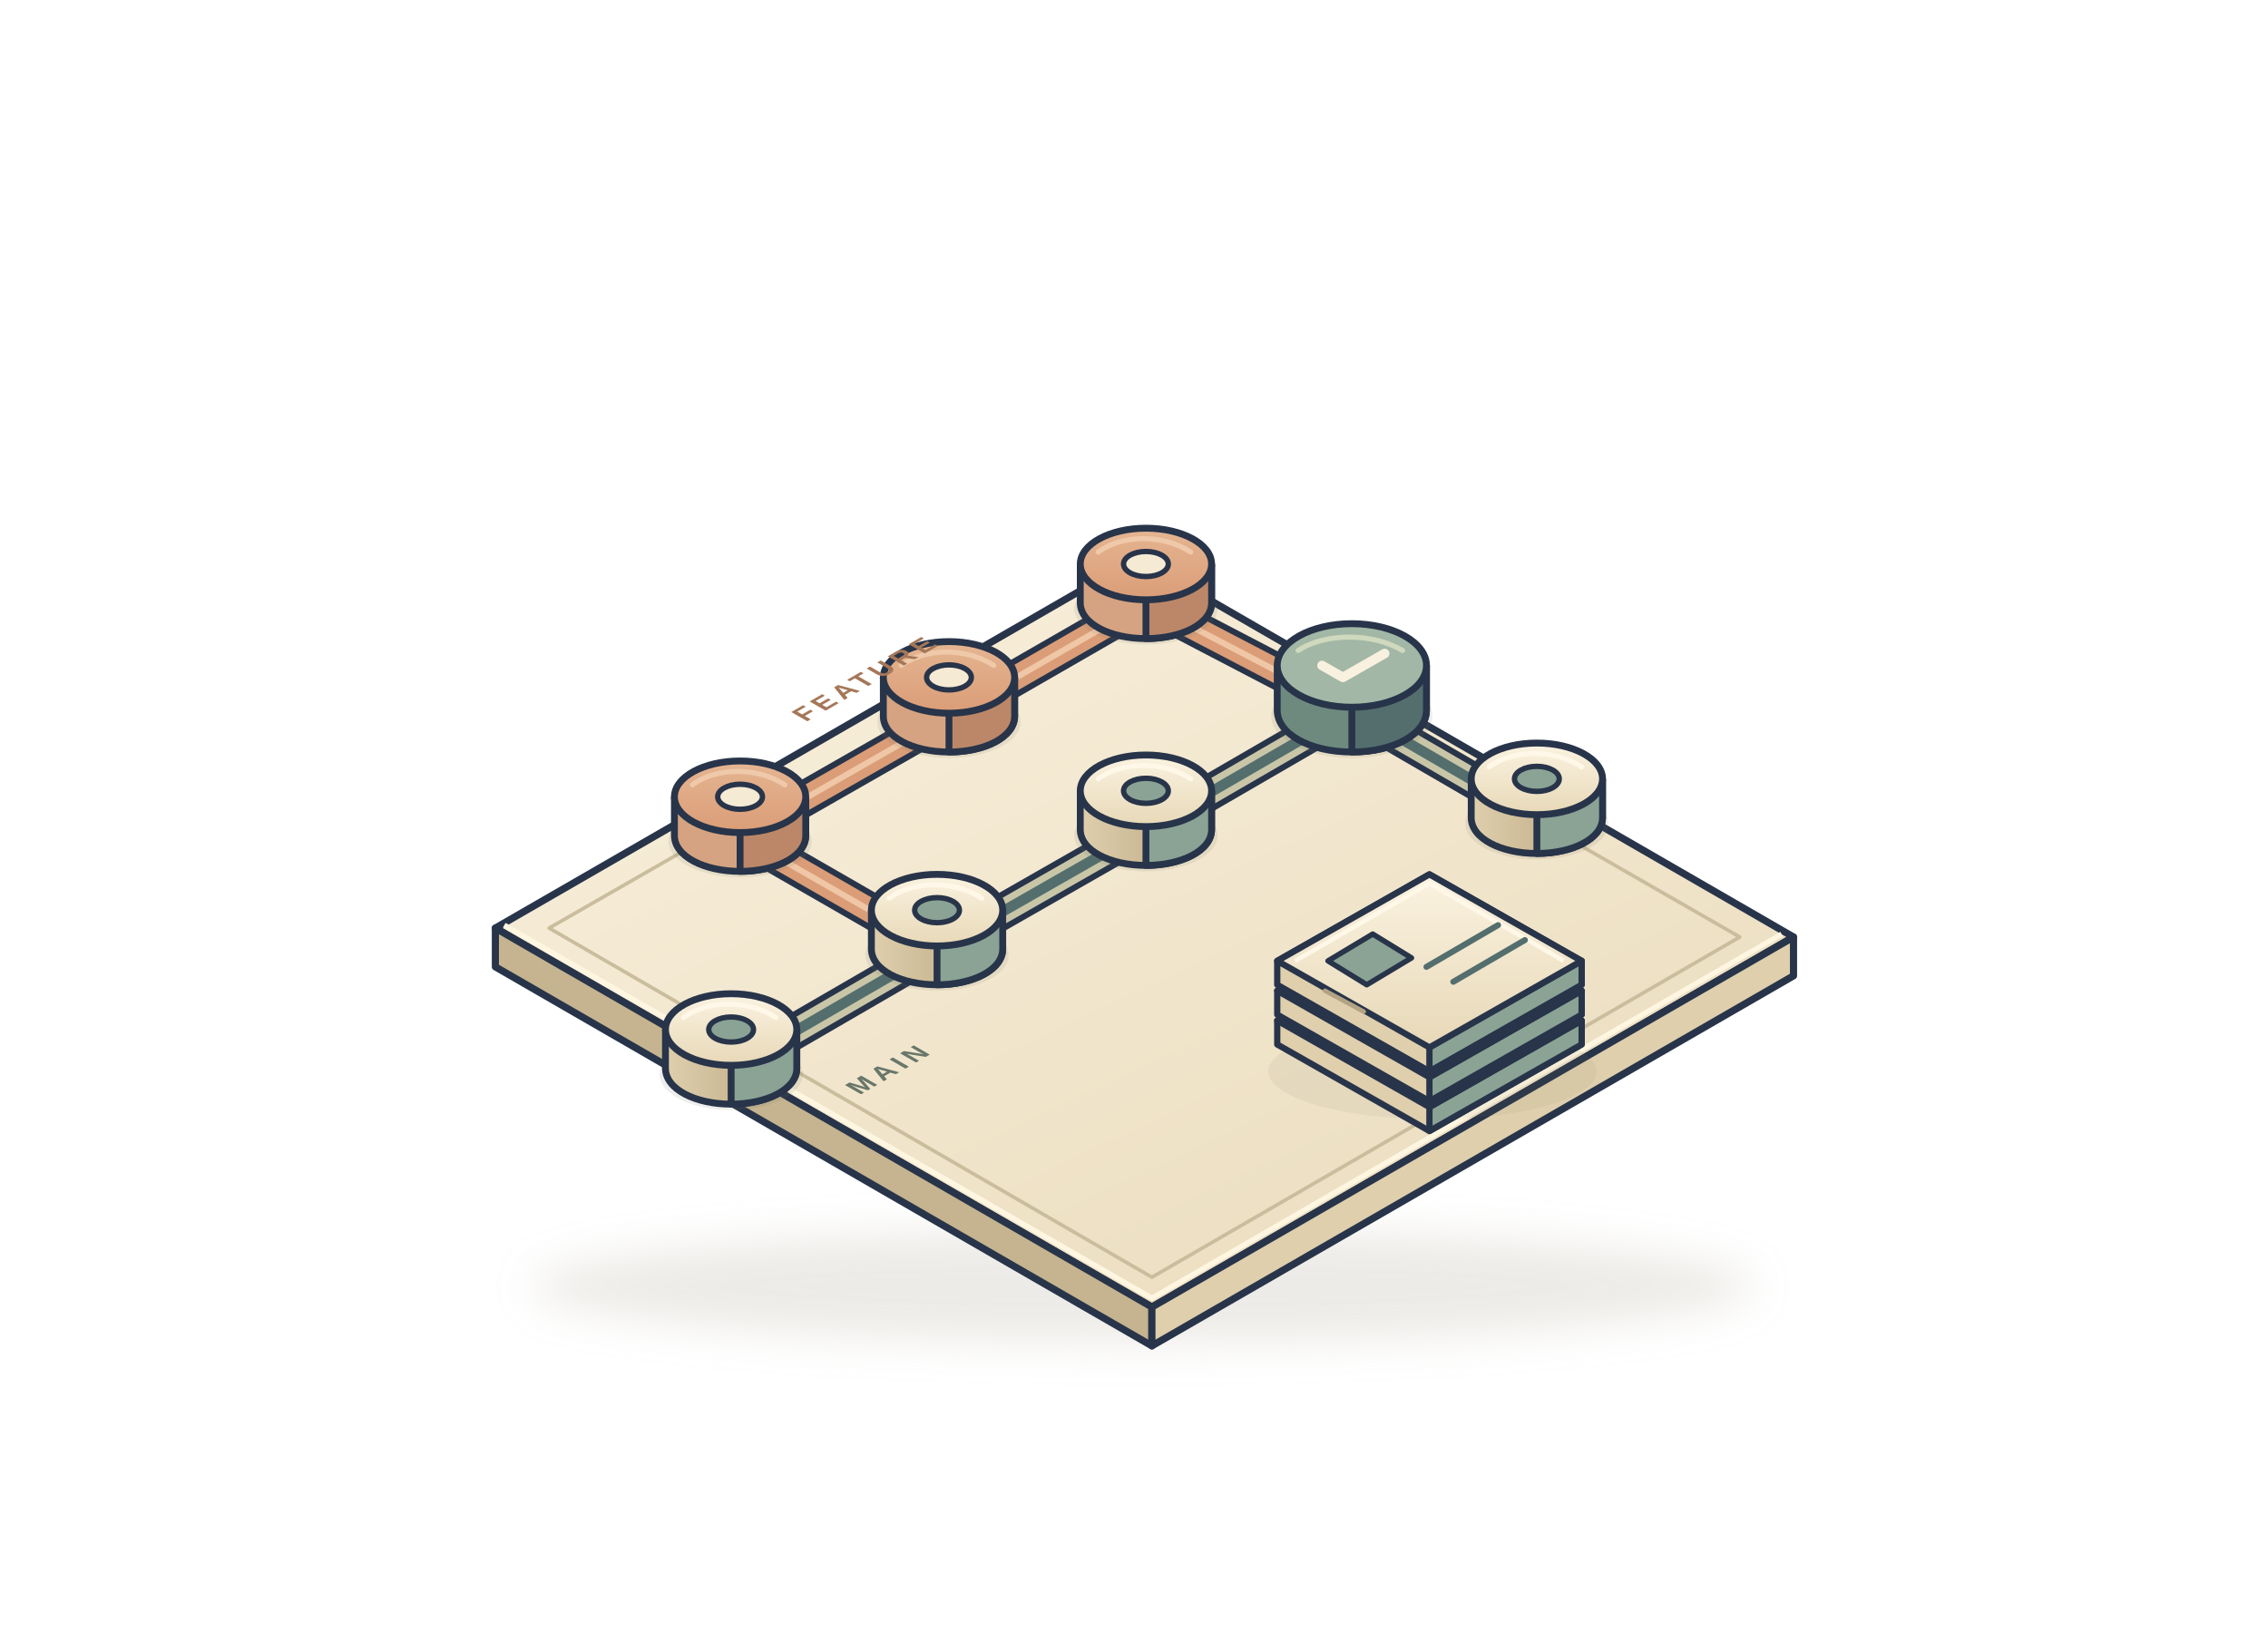
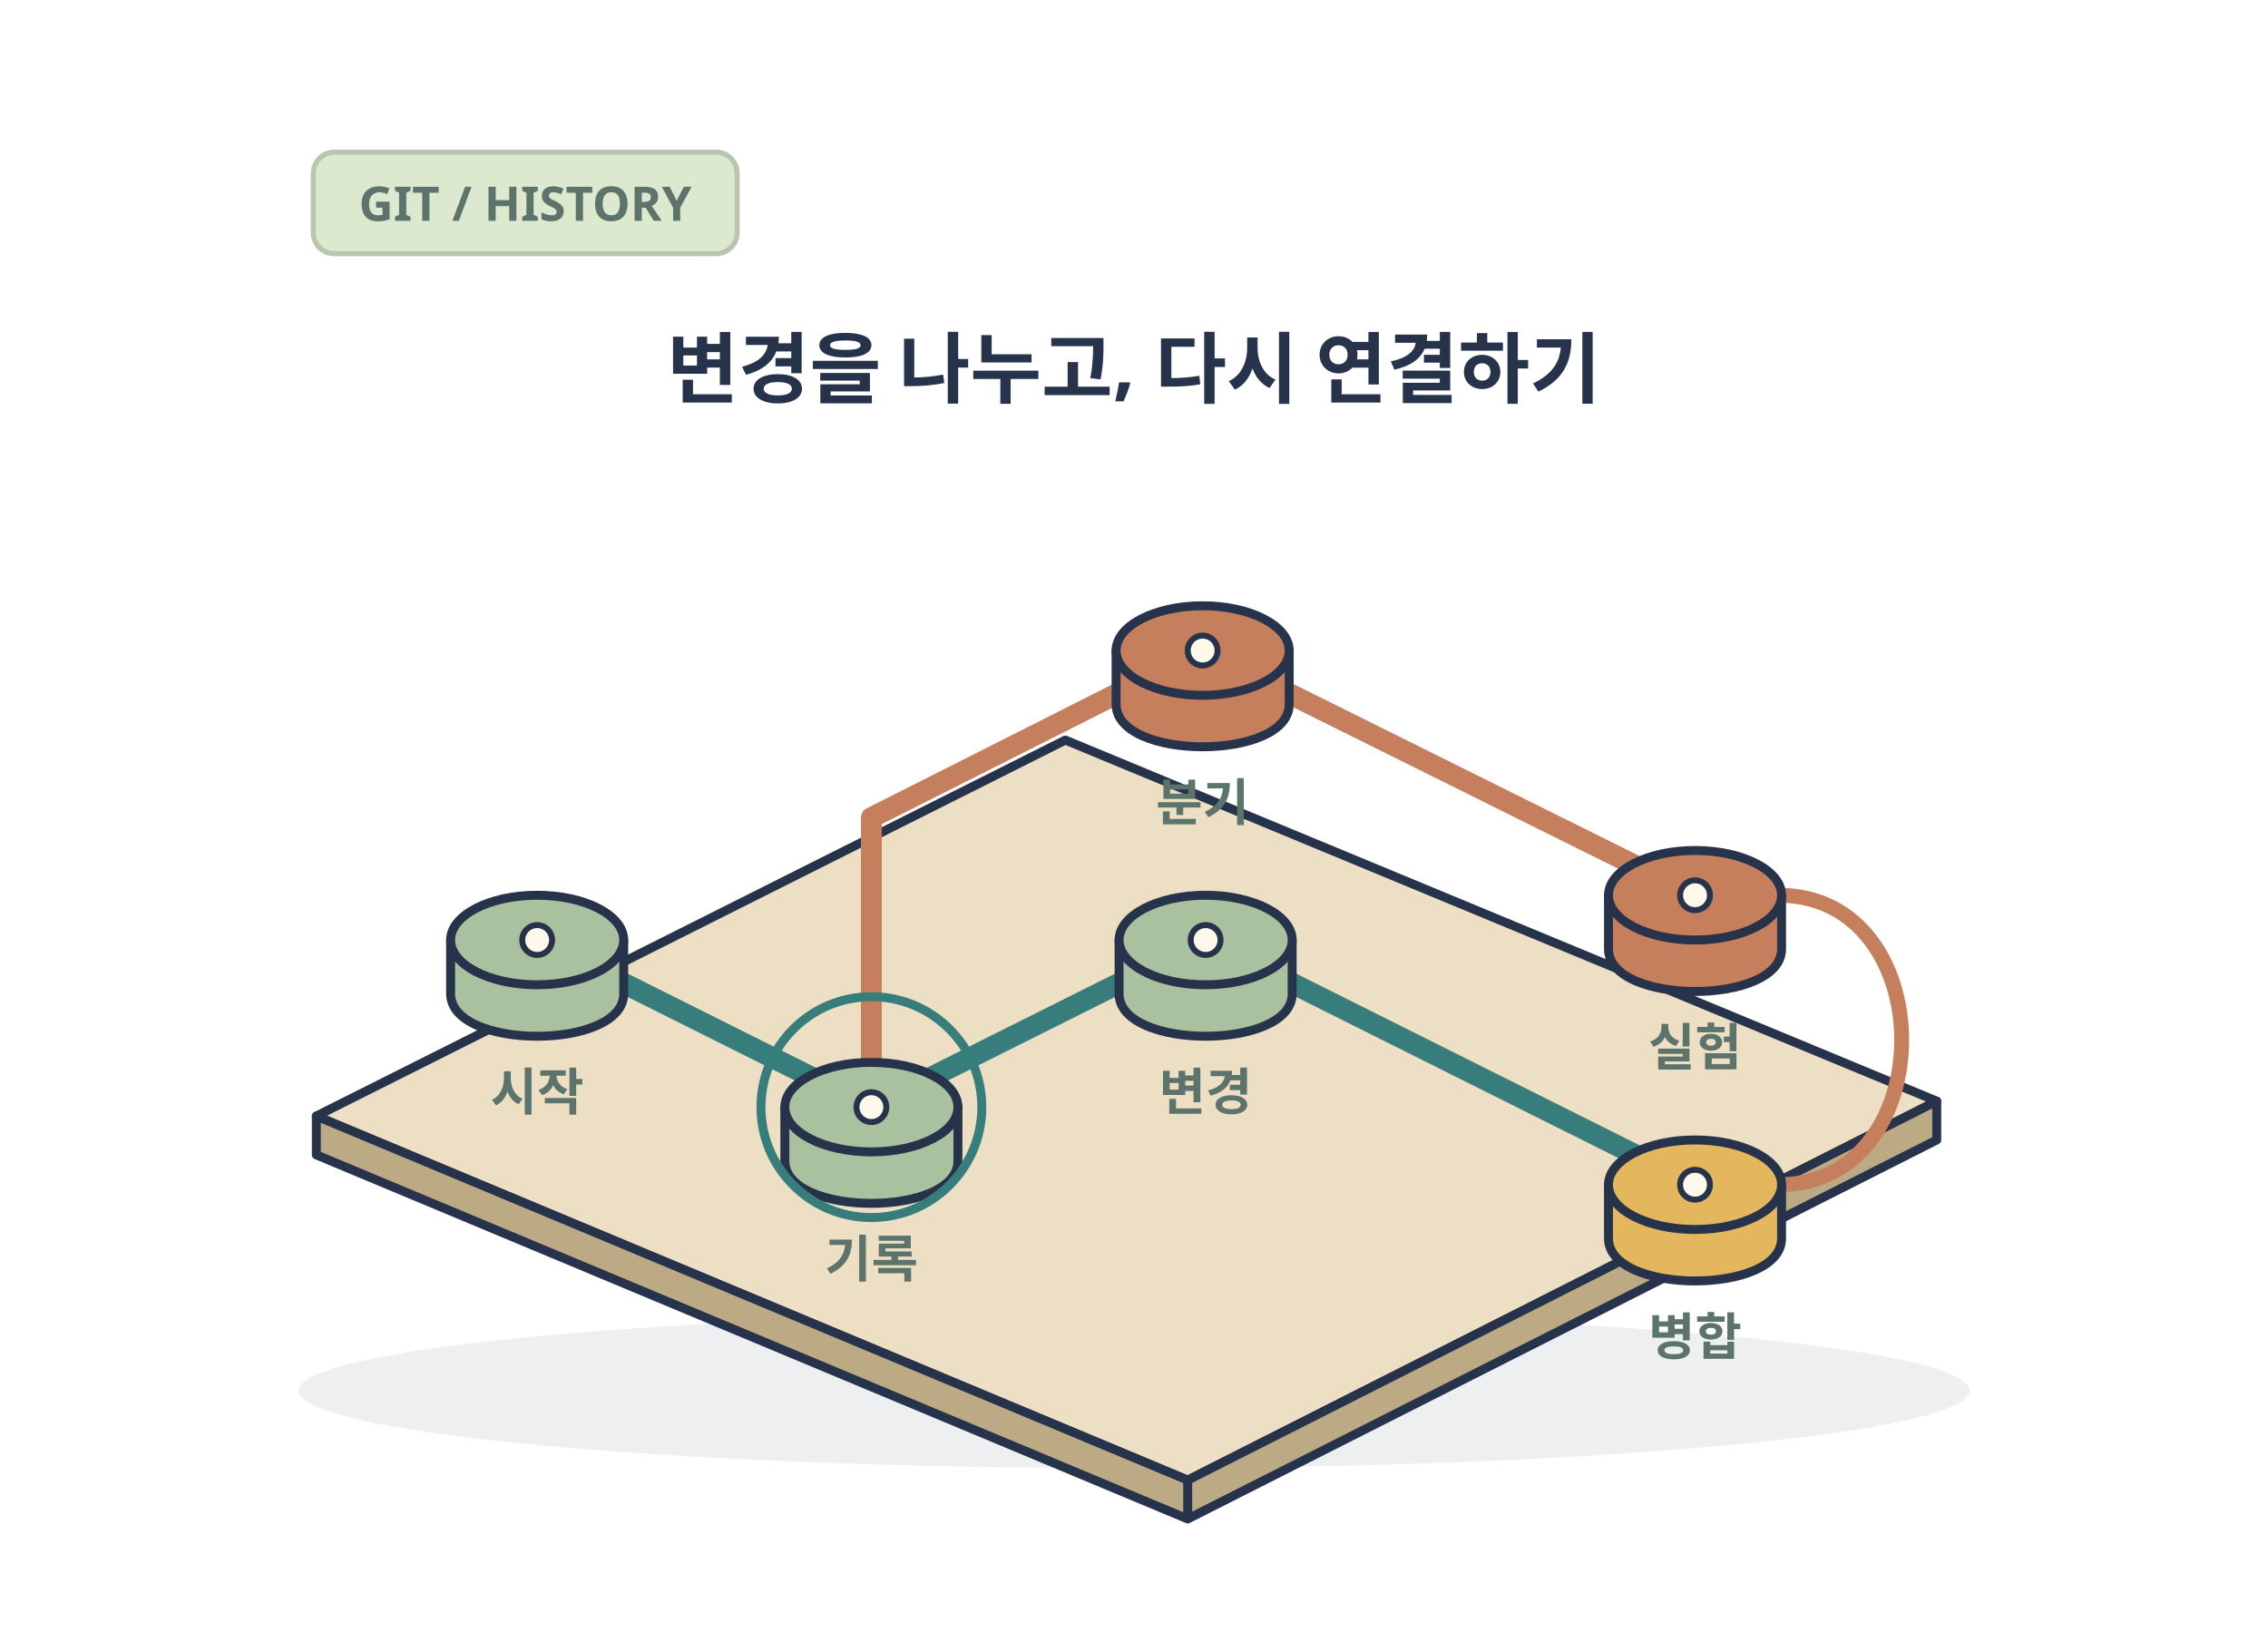
- <svg xmlns="http://www.w3.org/2000/svg" class="topic-art-svg topic-art-git" viewBox="0 0 760 550" aria-hidden="true" focusable="false">
-   <style>
-     .git-main-signal{animation:git-main-flow 6.4s linear infinite}
-     .git-branch-signal{animation:git-branch-flow 6.4s linear infinite}
-     .git-merge-light{animation:git-merge-confirm 6.4s ease-in-out infinite}
-     @keyframes git-main-flow{0%,5%{stroke-dashoffset:100;opacity:0}10%{opacity:.9}43%{stroke-dashoffset:0;opacity:.9}49%,100%{stroke-dashoffset:0;opacity:0}}
-     @keyframes git-branch-flow{0%,22%{stroke-dashoffset:100;opacity:0}27%{opacity:.95}66%{stroke-dashoffset:0;opacity:.95}72%,100%{stroke-dashoffset:0;opacity:0}}
-     @keyframes git-merge-confirm{0%,62%{opacity:0}70%,81%{opacity:.85}92%,100%{opacity:0}}
-     @media(prefers-reduced-motion:reduce){.git-main-signal,.git-branch-signal,.git-merge-light{animation:none!important}}
-   </style>
+ <svg xmlns="http://www.w3.org/2000/svg" viewBox="0 0 760 550" class="topic-art-svg topic-art-git" aria-hidden="true" focusable="false">
  <defs>
-     <linearGradient id="git-platform" x1="0" y1="0" x2=".8" y2="1">
-       <stop stop-color="#faf2df" />
-       <stop offset="1" stop-color="#eadcbe" />
-     </linearGradient>
-     <linearGradient id="git-node-top" x1="0" y1="0" x2="0" y2="1">
-       <stop stop-color="#fbf3e1" />
-       <stop offset="1" stop-color="#e7d8b7" />
-     </linearGradient>
-     <linearGradient id="git-node-side" x1="0" y1="0" x2="1" y2="0">
-       <stop stop-color="#dfcfad" />
-       <stop offset=".5" stop-color="#cbb995" />
-       <stop offset="1" stop-color="#bba985" />
-     </linearGradient>
-     <linearGradient id="git-feature-top" x1="0" y1="0" x2="0" y2="1">
-       <stop stop-color="#e5b592" />
-       <stop offset="1" stop-color="#da9d77" />
-     </linearGradient>
-     <filter id="git-ground-shadow" x="-25%" y="-80%" width="150%" height="260%">
-       <feGaussianBlur stdDeviation="7" />
+     <filter id="topic-git-shadow" x="-15%" y="-20%" width="140%" height="150%">
+       <feDropShadow dx="0" dy="5" stdDeviation="3" flood-color="#26334b" flood-opacity=".12" />
    </filter>
-     <g id="git-commit" stroke="#283449" stroke-linejoin="round">
-       <path d="M-22 0v13c0 7 10 12 22 12s22-5 22-12V0" fill="url(#git-node-side)" stroke-width="2.3" />
-       <path d="M0 12v13c12 0 22-5 22-12V0" fill="#8aa395" stroke-width="2.3" />
-       <ellipse rx="22" ry="12" fill="url(#git-node-top)" stroke-width="2.3" />
-       <path d="M-16-4c8-6 22-6 31 0" fill="none" stroke="#fff7e7" stroke-width="1.7" stroke-linecap="round" />
-       <ellipse rx="7.5" ry="4.2" fill="#8aa395" stroke-width="1.8" />
-     </g>
-     <g id="git-feature-commit" stroke="#283449" stroke-linejoin="round">
-       <path d="M-22 0v13c0 7 10 12 22 12s22-5 22-12V0" fill="#d5a381" stroke-width="2.3" />
-       <path d="M0 12v13c12 0 22-5 22-12V0" fill="#bc8768" stroke-width="2.3" />
-       <ellipse rx="22" ry="12" fill="url(#git-feature-top)" stroke-width="2.3" />
-       <path d="M-16-4c8-6 22-6 31 0" fill="none" stroke="#efc9a9" stroke-width="1.7" stroke-linecap="round" />
-       <ellipse rx="7.5" ry="4.2" fill="#f5ead3" stroke-width="1.8" />
-     </g>
-     <g id="git-merge-commit" stroke="#283449" stroke-linejoin="round">
-       <path d="M-25 0v15c0 8 11 14 25 14s25-6 25-14V0" fill="#6e8a7f" stroke-width="2.3" />
-       <path d="M0 14v15c14 0 25-6 25-14V0" fill="#536e6d" stroke-width="2.3" />
-       <ellipse rx="25" ry="14" fill="#a2b7a5" stroke-width="2.3" />
-       <path d="M-18-5c9-6 25-6 35 0" fill="none" stroke="#ced9bd" stroke-width="1.7" stroke-linecap="round" />
-       <path d="M-10 0l7 4L11-4" fill="none" stroke="#f9f1df" stroke-width="3.2" stroke-linecap="round" />
-     </g>
-     <g id="git-history-sheet" stroke="#283449" stroke-width="2.1" stroke-linejoin="round">
-       <path d="M428 342l51-29 51 29v8l-51 29-51-29z" fill="#dfcfad" />
-       <path d="M479 371v8l51-29v-8z" fill="#8aa395" />
-       <path d="M428 342l51-29 51 29-51 29z" fill="url(#git-node-top)" />
-       <path d="M434 342l45-26 45 26" fill="none" stroke="#fff8e8" stroke-width="1.5" />
-     </g>
  </defs>
-   <ellipse cx="383" cy="431" rx="205" ry="19" fill="#9b907a" opacity=".18" filter="url(#git-ground-shadow)" />
-   <g stroke="#283449" stroke-width="2.4" stroke-linejoin="round">
-     <path d="M166 311l215-124 220 127-215 124z" fill="url(#git-platform)" />
-     <path d="M166 311v13l220 127v-13z" fill="#c5b48f" />
-     <path d="M386 438v13l215-124v-13z" fill="#dfcfad" />
-     <path d="M184 311l197-113 202 116-197 114z" fill="none" stroke="#cabd9d" stroke-width="1.2" />
-     <path d="M169 310l217 125 211-122" fill="none" stroke="#fff6e1" stroke-width="1.7" />
-   </g>
-   <g fill="none" stroke-linecap="round" stroke-linejoin="round">
-     <path d="M245 358l69-40 70-40 69-40 62 36" stroke="#283449" stroke-width="12" />
-     <path d="M245 358l69-40 70-40 69-40 62 36" stroke="#c9c6a8" stroke-width="8" />
-     <path d="M245 358l69-40 70-40 69-40 62 36" stroke="#536e6d" stroke-width="3.5" />
-     <path d="M314 318l-66-38 70-40 66-38 69 36" stroke="#283449" stroke-width="12" />
-     <path d="M314 318l-66-38 70-40 66-38 69 36" stroke="#da9d77" stroke-width="8" />
-     <path d="M314 318l-66-38 70-40 66-38 69 36" stroke="#efc7a6" stroke-width="2" />
-     <path class="art-motion git-main-signal" d="M245 358l69-40 70-40 69-40" pathLength="100" stroke="#fff6d9" stroke-width="4" stroke-dasharray="5 95" stroke-dashoffset="100" opacity="0" />
-     <path class="art-motion git-branch-signal" d="M314 318l-66-38 70-40 66-38 69 36" pathLength="100" stroke="#fff3d5" stroke-width="4" stroke-dasharray="5 95" stroke-dashoffset="100" opacity="0" />
-   </g>
-   <g fill="#6d705c" opacity=".12">
-     <ellipse cx="384" cy="204" rx="24" ry="12" />
-     <ellipse cx="318" cy="242" rx="24" ry="12" />
-     <ellipse cx="248" cy="282" rx="24" ry="12" />
-     <ellipse cx="453" cy="240" rx="27" ry="14" />
-     <ellipse cx="384" cy="280" rx="24" ry="12" />
-     <ellipse cx="314" cy="320" rx="24" ry="12" />
-     <ellipse cx="245" cy="360" rx="24" ry="12" />
-     <ellipse cx="515" cy="276" rx="24" ry="12" />
-   </g>
-   <use href="#git-feature-commit" transform="translate(384 189)" />
-   <use href="#git-feature-commit" transform="translate(318 227)" />
-   <use href="#git-feature-commit" transform="translate(248 267)" />
-   <use href="#git-merge-commit" transform="translate(453 223)" />
-   <ellipse class="art-motion git-merge-light" cx="453" cy="223" rx="19" ry="10" fill="none" stroke="#f8f0d9" stroke-width="2.4" opacity="0" />
-   <use href="#git-commit" transform="translate(384 265)" />
-   <use href="#git-commit" transform="translate(314 305)" />
-   <use href="#git-commit" transform="translate(245 345)" />
-   <use href="#git-commit" transform="translate(515 261)" />
-   <ellipse cx="480" cy="359" rx="55" ry="16" fill="#6d705c" opacity=".08" />
-   <use href="#git-history-sheet" />
-   <use href="#git-history-sheet" transform="translate(0 -10)" />
-   <use href="#git-history-sheet" transform="translate(0 -20)" />
-   <g fill="none" stroke-linecap="round" stroke-linejoin="round">
-     <path d="M445 322l15-9 13 8-15 9z" fill="#8aa395" stroke="#283449" stroke-width="1.8" />
-     <path d="M478 324l24-14m-15 19l24-14" stroke="#536e6d" stroke-width="2" />
-     <path d="M444 332l13 7" stroke="#b2a384" stroke-width="1.5" />
-   </g>
-   <g fill="#69766a" font-family="'Segoe UI',Arial,sans-serif" font-size="9" font-weight="600" letter-spacing="1.6">
-     <text transform="matrix(.866 -.5 .866 .5 288 367)">MAIN</text>
-     <text transform="matrix(.866 -.5 .866 .5 270 242)" fill="#a57759">FEATURE</text>
+   <style>.topic-art-git .art-motion{transform-box:fill-box;transform-origin:center}.topic-art-git .git-trace{animation:topic-git-record 3.8s ease-in-out infinite}@keyframes topic-git-record{0%,100%{opacity:.25;transform:scale(.94)}45%,65%{opacity:1;transform:scale(1.06)}}@media(prefers-reduced-motion:reduce){.topic-art-git .art-motion{animation:none!important}}</style>
+   <ellipse cx="380" cy="466" rx="280" ry="26" fill="#26334b" opacity=".08" />
+   <g stroke-linejoin="round">
+     <rect x="105" y="51" width="142" height="34" rx="7" fill="#dce9cf" stroke="#b9c5ad" stroke-width="1.7" />
+     <text x="176" y="74" font-family="Pretendard,Malgun Gothic,system-ui,sans-serif" font-size="16" font-weight="700" text-anchor="middle" fill="#5d746c" stroke="none">GIT / HISTORY</text>
+     <path d="M106 374 357 248 649 369 398 496Z" fill="#eddfc4" stroke="#26334b" stroke-width="3" stroke-linecap="round" stroke-linejoin="round" />
+     <path d="M106 374v13l292 122v-13ZM398 496l251-127v13L398 509Z" fill="#bcaa85" stroke="#26334b" stroke-width="3" stroke-linecap="round" stroke-linejoin="round" />
+     <path d="M180 315 292 371 404 315 568 397" fill="none" stroke="#367d7b" stroke-width="7" stroke-linecap="round" stroke-linejoin="round" />
+     <path d="M292 371v-97l111-56 165 82" fill="none" stroke="#c67f5c" stroke-width="7" stroke-linecap="round" stroke-linejoin="round" />
+     <path d="M596 300c55 0 55 97 0 97" fill="none" stroke="#c67f5c" stroke-width="5" stroke-linecap="round" />
+     <path d="M151 315v18c0 19 58 19 58 0v-18" fill="#aac1a0" stroke="#26334b" stroke-width="3" stroke-linecap="round" stroke-linejoin="round" />
+     <ellipse cx="180" cy="315" rx="29" ry="15" fill="#aac1a0" stroke="#26334b" stroke-width="3" />
+     <circle cx="180" cy="315" r="5" fill="#fff9ec" stroke="#26334b" stroke-width="2" />
+     <text x="180" y="372" font-family="Pretendard,Malgun Gothic,system-ui,sans-serif" font-size="17" font-weight="700" text-anchor="middle" fill="#5d746c" stroke="none">시작</text>
+     <path d="M263 371v18c0 19 58 19 58 0v-18" fill="#aac1a0" stroke="#26334b" stroke-width="3" stroke-linecap="round" stroke-linejoin="round" />
+     <ellipse cx="292" cy="371" rx="29" ry="15" fill="#aac1a0" stroke="#26334b" stroke-width="3" />
+     <circle cx="292" cy="371" r="5" fill="#fff9ec" stroke="#26334b" stroke-width="2" />
+     <text x="292" y="428" font-family="Pretendard,Malgun Gothic,system-ui,sans-serif" font-size="17" font-weight="700" text-anchor="middle" fill="#5d746c" stroke="none">기록</text>
+     <path d="M375 315v18c0 19 58 19 58 0v-18" fill="#aac1a0" stroke="#26334b" stroke-width="3" stroke-linecap="round" stroke-linejoin="round" />
+     <ellipse cx="404" cy="315" rx="29" ry="15" fill="#aac1a0" stroke="#26334b" stroke-width="3" />
+     <circle cx="404" cy="315" r="5" fill="#fff9ec" stroke="#26334b" stroke-width="2" />
+     <text x="404" y="372" font-family="Pretendard,Malgun Gothic,system-ui,sans-serif" font-size="17" font-weight="700" text-anchor="middle" fill="#5d746c" stroke="none">변경</text>
+     <path d="M539 397v18c0 19 58 19 58 0v-18" fill="#e4b75f" stroke="#26334b" stroke-width="3" stroke-linecap="round" stroke-linejoin="round" />
+     <ellipse cx="568" cy="397" rx="29" ry="15" fill="#e4b75f" stroke="#26334b" stroke-width="3" />
+     <circle cx="568" cy="397" r="5" fill="#fff9ec" stroke="#26334b" stroke-width="2" />
+     <text x="568" y="454" font-family="Pretendard,Malgun Gothic,system-ui,sans-serif" font-size="17" font-weight="700" text-anchor="middle" fill="#5d746c" stroke="none">병합</text>
+     <path d="M374 218v18c0 19 58 19 58 0v-18" fill="#c67f5c" stroke="#26334b" stroke-width="3" stroke-linecap="round" stroke-linejoin="round" />
+     <ellipse cx="403" cy="218" rx="29" ry="15" fill="#c67f5c" stroke="#26334b" stroke-width="3" />
+     <circle cx="403" cy="218" r="5" fill="#fff9ec" stroke="#26334b" stroke-width="2" />
+     <text x="403" y="275" font-family="Pretendard,Malgun Gothic,system-ui,sans-serif" font-size="17" font-weight="700" text-anchor="middle" fill="#5d746c" stroke="none">분기</text>
+     <path d="M539 300v18c0 19 58 19 58 0v-18" fill="#c67f5c" stroke="#26334b" stroke-width="3" stroke-linecap="round" stroke-linejoin="round" />
+     <ellipse cx="568" cy="300" rx="29" ry="15" fill="#c67f5c" stroke="#26334b" stroke-width="3" />
+     <circle cx="568" cy="300" r="5" fill="#fff9ec" stroke="#26334b" stroke-width="2" />
+     <text x="568" y="357" font-family="Pretendard,Malgun Gothic,system-ui,sans-serif" font-size="17" font-weight="700" text-anchor="middle" fill="#5d746c" stroke="none">실험</text>
+     <circle class="art-motion git-trace" cx="292" cy="371" r="37" fill="none" stroke="#367d7b" stroke-width="3" />
+     <text x="380" y="133" font-family="Pretendard,Malgun Gothic,system-ui,sans-serif" font-size="26" font-weight="750" text-anchor="middle" fill="#26334b" stroke="none">변경을 나누고, 다시 연결하기</text>
  </g>
</svg>
